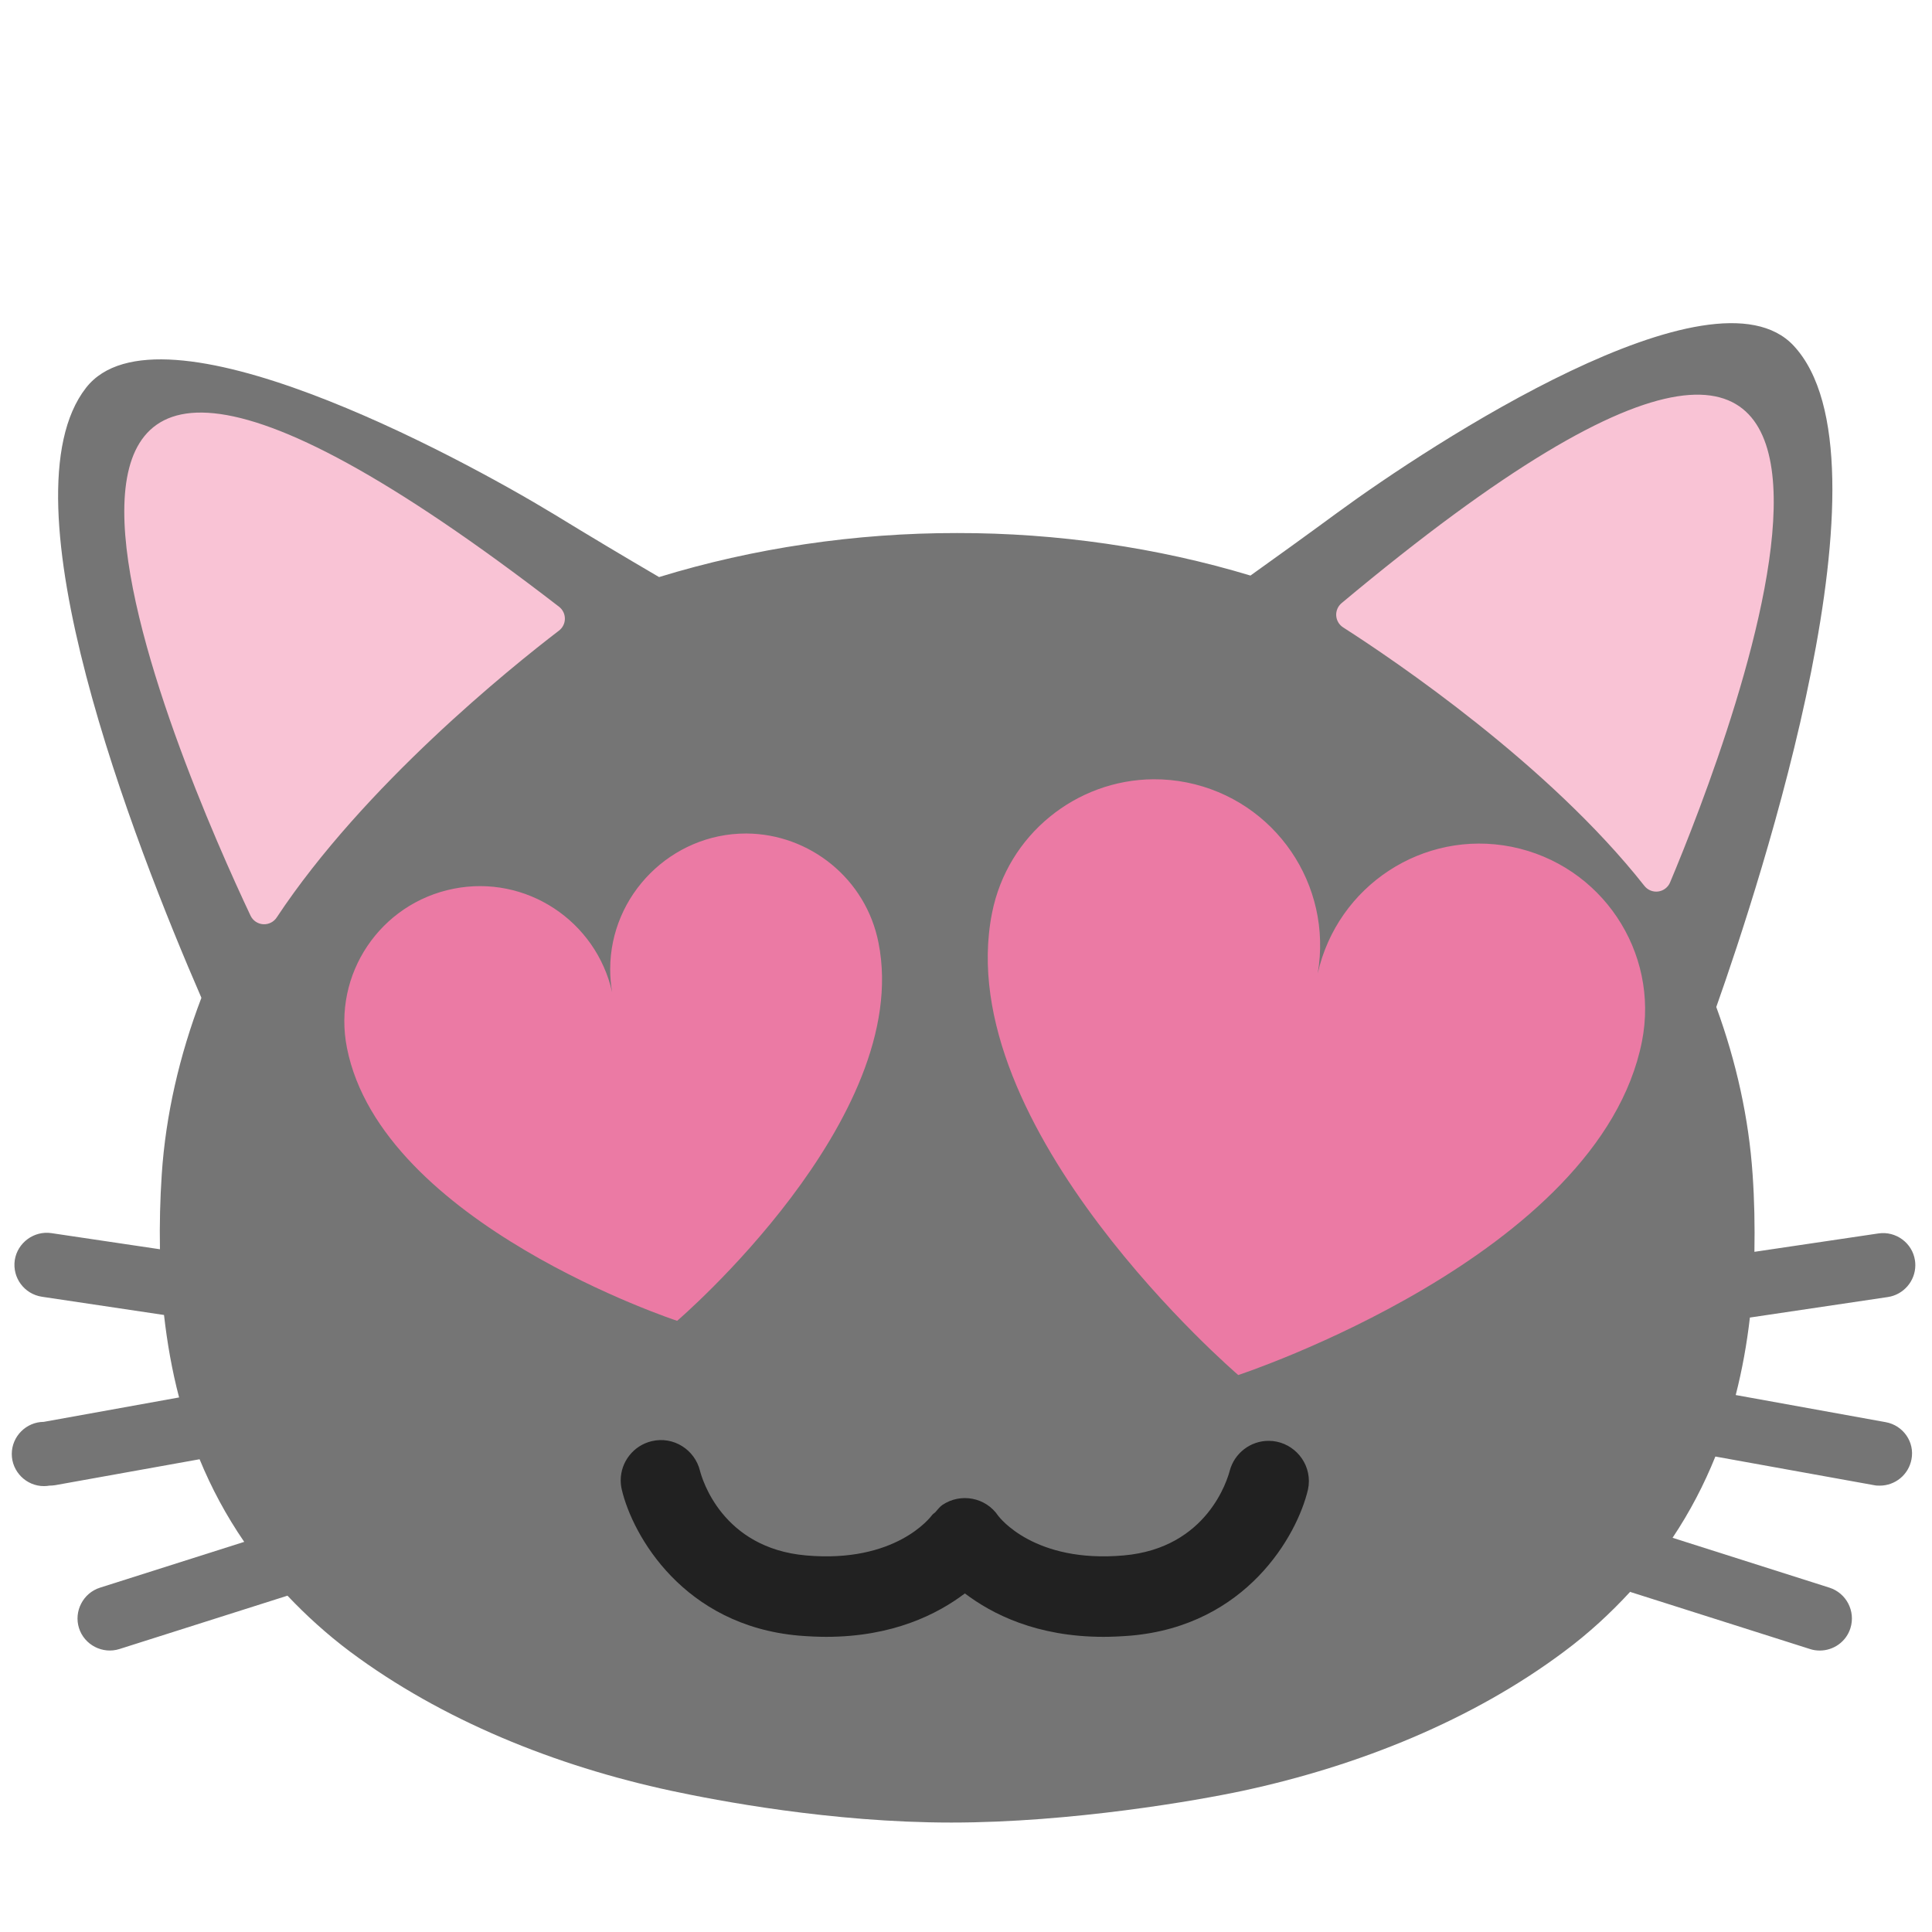
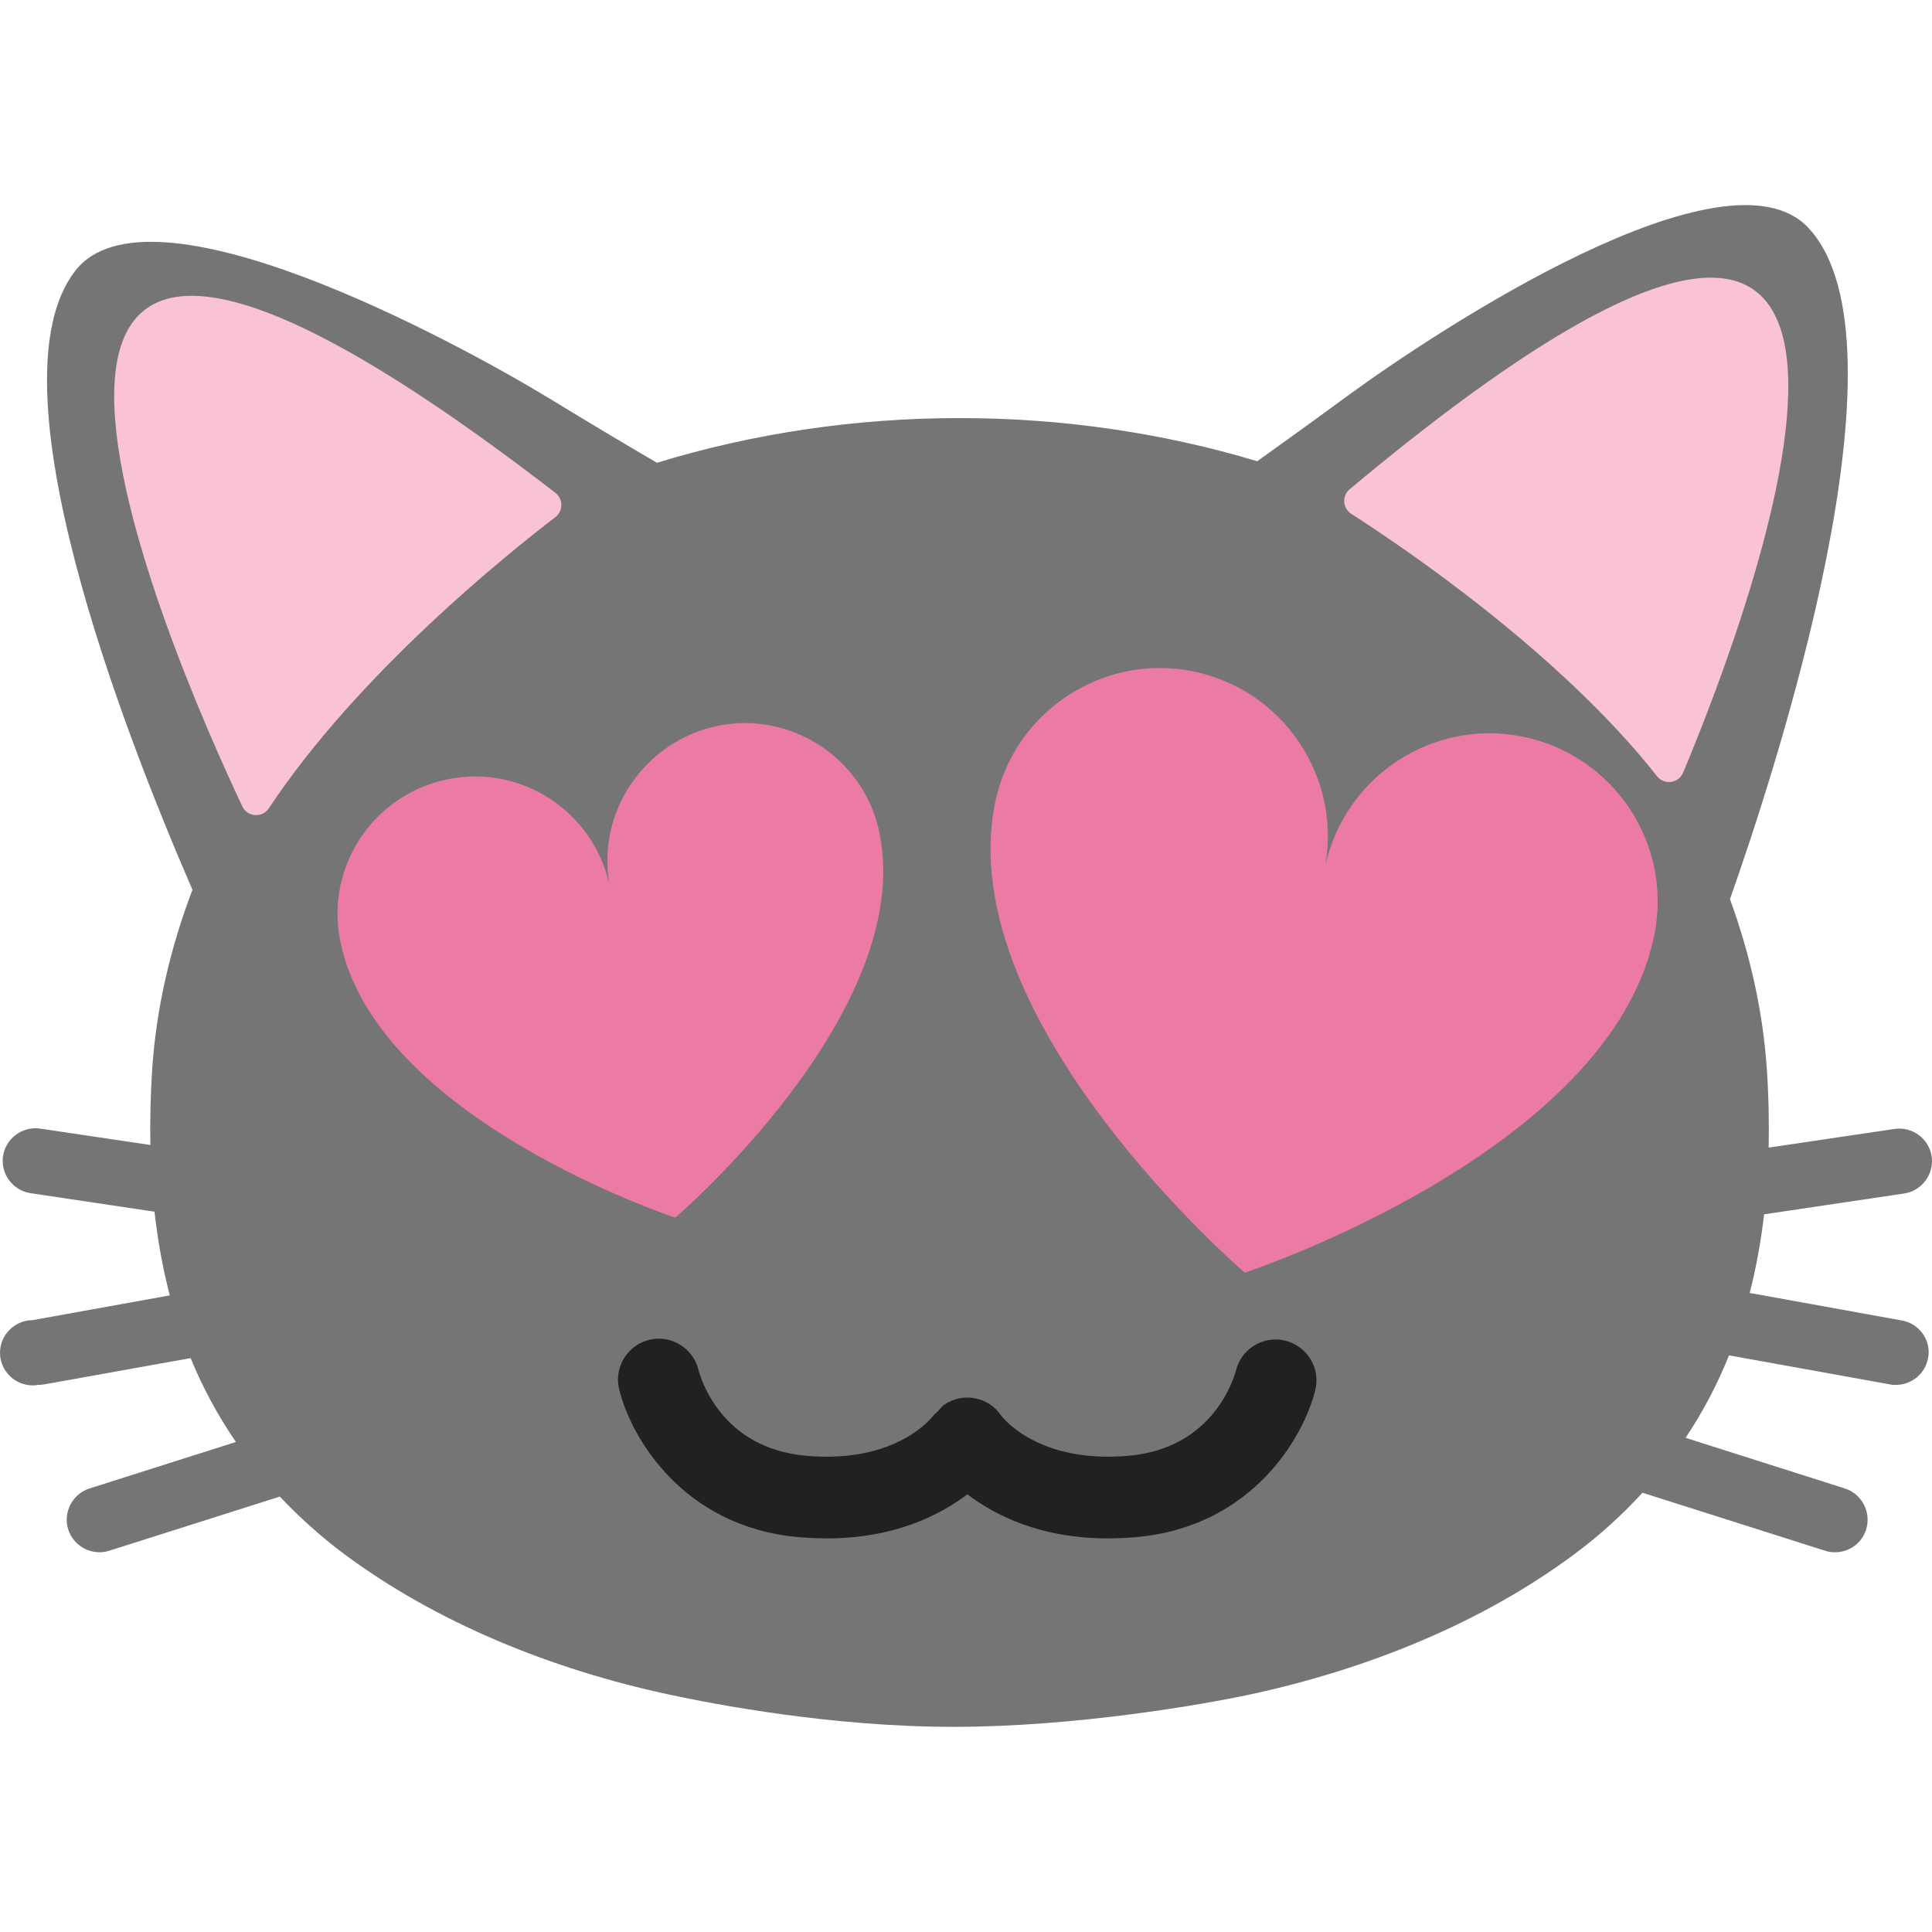
- <svg xmlns="http://www.w3.org/2000/svg" width="100%" height="100%" viewBox="0 0 534 534" version="1.1" xml:space="preserve" style="fill-rule:evenodd;clip-rule:evenodd;stroke-linejoin:round;stroke-miterlimit:2;">
-   <path d="M521.208,393.083l-41.458,-7.5c1.792,-7 3.083,-14.166 3.917,-21.416l38.125,-5.667c4.346,-0.645 7.598,-4.414 7.598,-8.808c-0,-0.441 -0.033,-0.881 -0.098,-1.317c-0.709,-4.833 -5.292,-8.167 -10.084,-7.458l-34.291,5.083c0.125,-7.125 -0,-14.208 -0.5,-21.375c-1.042,-15.5 -4.5,-31.125 -10.042,-46.292c12.25,-34.625 50.542,-151.541 21.375,-182.791c-22.25,-23.834 -100.25,27.208 -126,46.083c-9.25,6.792 -17.25,12.542 -24.125,17.458c-25.667,-7.75 -53.5,-11.791 -81.083,-11.75c-28.042,-0.041 -56.334,4.167 -82.375,12.167c-9.696,-5.668 -19.335,-11.433 -28.917,-17.292c-27.25,-16.541 -109.375,-60.708 -129.458,-35.041c-23.834,30.458 13.333,125.916 31.875,168.625c-6.084,15.958 -9.875,32.458 -10.959,48.791c-0.457,6.893 -0.624,13.802 -0.5,20.709l-30,-4.459c-4.791,-0.708 -9.375,2.625 -10.125,7.459c-0.708,4.875 2.625,9.375 7.5,10.125l33.75,5.041c0.875,7.709 2.209,15.334 4.167,22.792l-37.417,6.75c-4.851,0.028 -8.828,4.027 -8.828,8.879c0,4.871 4.009,8.879 8.88,8.879c0.513,0 1.026,-0.044 1.532,-0.133c0.5,-0 1.041,-0.042 1.583,-0.125l39.917,-7.167c3.25,7.917 7.333,15.542 12.333,22.834l-39.875,12.666c-4.647,1.481 -7.258,6.516 -5.792,11.167c1.477,4.65 6.516,7.263 11.167,5.792l46.458,-14.75c5.125,5.416 10.834,10.625 17.334,15.5c25.208,18.791 56.541,31.541 88.875,38.458c12.291,2.625 44,8.75 77.291,8.75c33.292,-0 68.125,-6.125 80.417,-8.75c32.292,-6.917 63.667,-19.625 88.875,-38.458c6.958,-5.167 12.958,-10.75 18.333,-16.584c0.084,0.042 0.167,0.125 0.25,0.125l49.459,15.709c0.875,0.291 1.791,0.416 2.708,0.416c3.75,0 7.292,-2.416 8.458,-6.208c1.459,-4.667 -1.125,-9.667 -5.791,-11.167l-43.375,-13.791c4.791,-7.167 8.708,-14.709 11.833,-22.459l43.875,7.917c0.542,0.125 1.042,0.125 1.583,0.125c4.209,-0 7.959,-3 8.75,-7.292c0.917,-4.75 -2.291,-9.375 -7.125,-10.25Z" style="fill:#757575;fill-rule:nonzero;" />
-   <path d="M361.523,411.708c-3,12.75 -17.042,37.584 -48.958,40.375c-2.625,0.209 -5.125,0.334 -7.542,0.334c-18.5,-0 -30.792,-6.292 -38.333,-12c-7.542,5.708 -19.875,12 -38.334,12c-2.416,-0 -4.916,-0.125 -7.541,-0.334c-31.875,-2.791 -45.959,-27.625 -48.959,-40.375c-0.196,-0.833 -0.294,-1.687 -0.294,-2.543c-0,-5.149 3.573,-9.657 8.586,-10.832c5.958,-1.416 11.875,2.292 13.333,8.209c0.584,2.25 6.125,21.333 29.292,23.375c24.792,2.208 34.417,-10.584 34.833,-11.125c0.25,-0.375 0.667,-0.542 0.959,-0.875c0.625,-0.667 1.125,-1.417 1.916,-1.959c5.084,-3.416 12,-2.083 15.417,3c0.292,0.375 9.917,13.167 34.708,10.959c23.209,-2.042 28.709,-21.209 29.292,-23.417c1.295,-4.854 5.725,-8.257 10.749,-8.257c6.103,0 11.125,5.022 11.125,11.125c-0,0.787 -0.084,1.571 -0.249,2.34Z" style="fill:#212121;fill-rule:nonzero;" />
-   <path d="M206.35,230.379c-0.058,-0 -0.117,-0 -0.175,-0c-20.583,-0 -37.521,16.937 -37.521,37.521c0,2.136 0.183,4.269 0.546,6.375c-4.454,-19.787 -23.812,-32.6 -43.817,-28.633c-20.32,4.021 -33.516,23.7 -29.491,43.97c9.6,48.638 91.271,75.459 91.271,75.459c-0,-0 65.312,-55.888 55.658,-104.471c-3.471,-17.737 -19.05,-30.1 -36.471,-30.221Zm112.454,-14.991c-21.291,0.145 -40.3,15.258 -44.604,36.945c-11.8,59.405 68.054,127.725 68.054,127.725c0,0 99.854,-32.85 111.588,-92.25c4.854,-24.72 -11.209,-48.779 -36.059,-53.762c-24.458,-4.85 -48.125,10.817 -53.57,35.012c4.2,-24.458 -11.734,-47.87 -36.188,-52.787c-3.036,-0.606 -6.125,-0.902 -9.221,-0.883Z" style="fill:#eb7aa4;fill-rule:nonzero;" />
-   <path d="M76.509,253.544c-0.81,1.27 -2.245,2.003 -3.75,1.914c-1.504,-0.09 -2.843,-0.987 -3.497,-2.344c-18.507,-39.191 -103.004,-230.722 85.252,-85.416c1.031,0.796 1.63,2.028 1.619,3.331c-0.011,1.302 -0.63,2.524 -1.673,3.304c-13.296,10.175 -53.797,42.74 -77.951,79.211Zm377.956,-8.743c0.894,1.178 2.347,1.791 3.815,1.612c1.467,-0.18 2.729,-1.127 3.313,-2.485c16.194,-38.567 90.141,-228.453 -90.782,-77.224c-1.023,0.856 -1.575,2.151 -1.483,3.482c0.092,1.331 0.816,2.538 1.948,3.246c14.275,9.151 56.812,37.907 83.189,71.369Z" style="fill:#f9c3d5;" />
+ <svg xmlns="http://www.w3.org/2000/svg" clip-rule="evenodd" fill-rule="evenodd" stroke-linejoin="round" stroke-miterlimit="2" version="1.1" viewBox="0 0 128 128" xml:space="preserve">
+   <g transform="matrix(.24328 0 0 .24328 -.79189 -8.1425)">
+     <g fill-rule="nonzero">
+       <path d="m521.21 393.08-41.458-7.5c1.792-7 3.083-14.166 3.917-21.416l38.125-5.667c4.346-0.645 7.598-4.414 7.598-8.808 0-0.441-0.033-0.881-0.098-1.317-0.709-4.833-5.292-8.167-10.084-7.458l-34.291 5.083c0.125-7.125 0-14.208-0.5-21.375-1.042-15.5-4.5-31.125-10.042-46.292 12.25-34.625 50.542-151.54 21.375-182.79-22.25-23.834-100.25 27.208-126 46.083-9.25 6.792-17.25 12.542-24.125 17.458-25.667-7.75-53.5-11.791-81.083-11.75-28.042-0.041-56.334 4.167-82.375 12.167-9.696-5.668-19.335-11.433-28.917-17.292-27.25-16.541-109.38-60.708-129.46-35.041-23.834 30.458 13.333 125.92 31.875 168.62-6.084 15.958-9.875 32.458-10.959 48.791-0.457 6.893-0.624 13.802-0.5 20.709l-30-4.459c-4.791-0.708-9.375 2.625-10.125 7.459-0.708 4.875 2.625 9.375 7.5 10.125l33.75 5.041c0.875 7.709 2.209 15.334 4.167 22.792l-37.417 6.75c-4.851 0.028-8.828 4.027-8.828 8.879 0 4.871 4.009 8.879 8.88 8.879 0.513 0 1.026-0.044 1.532-0.133 0.5 0 1.041-0.042 1.583-0.125l39.917-7.167c3.25 7.917 7.333 15.542 12.333 22.834l-39.875 12.666c-4.647 1.481-7.258 6.516-5.792 11.167 1.477 4.65 6.516 7.263 11.167 5.792l46.458-14.75c5.125 5.416 10.834 10.625 17.334 15.5 25.208 18.791 56.541 31.541 88.875 38.458 12.291 2.625 44 8.75 77.291 8.75 33.292 0 68.125-6.125 80.417-8.75 32.292-6.917 63.667-19.625 88.875-38.458 6.958-5.167 12.958-10.75 18.333-16.584 0.084 0.042 0.167 0.125 0.25 0.125l49.459 15.709c0.875 0.291 1.791 0.416 2.708 0.416 3.75 0 7.292-2.416 8.458-6.208 1.459-4.667-1.125-9.667-5.791-11.167l-43.375-13.791c4.791-7.167 8.708-14.709 11.833-22.459l43.875 7.917c0.542 0.125 1.042 0.125 1.583 0.125 4.209 0 7.959-3 8.75-7.292 0.917-4.75-2.291-9.375-7.125-10.25z" fill="#757575" />
+       <path d="m361.52 411.71c-3 12.75-17.042 37.584-48.958 40.375-2.625 0.209-5.125 0.334-7.542 0.334-18.5 0-30.792-6.292-38.333-12-7.542 5.708-19.875 12-38.334 12-2.416 0-4.916-0.125-7.541-0.334-31.875-2.791-45.959-27.625-48.959-40.375-0.196-0.833-0.294-1.687-0.294-2.543 0-5.149 3.573-9.657 8.586-10.832 5.958-1.416 11.875 2.292 13.333 8.209 0.584 2.25 6.125 21.333 29.292 23.375 24.792 2.208 34.417-10.584 34.833-11.125 0.25-0.375 0.667-0.542 0.959-0.875 0.625-0.667 1.125-1.417 1.916-1.959 5.084-3.416 12-2.083 15.417 3 0.292 0.375 9.917 13.167 34.708 10.959 23.209-2.042 28.709-21.209 29.292-23.417 1.295-4.854 5.725-8.257 10.749-8.257 6.103 0 11.125 5.022 11.125 11.125 0 0.787-0.084 1.571-0.249 2.34z" fill="#212121" />
+       <path d="m206.35 230.38h-0.175c-20.583 0-37.521 16.937-37.521 37.521 0 2.136 0.183 4.269 0.546 6.375-4.454-19.787-23.812-32.6-43.817-28.633-20.32 4.021-33.516 23.7-29.491 43.97 9.6 48.638 91.271 75.459 91.271 75.459s65.312-55.888 55.658-104.47c-3.471-17.737-19.05-30.1-36.471-30.221zm112.45-14.991c-21.291 0.145-40.3 15.258-44.604 36.945-11.8 59.405 68.054 127.72 68.054 127.72s99.854-32.85 111.59-92.25c4.854-24.72-11.209-48.779-36.059-53.762-24.458-4.85-48.125 10.817-53.57 35.012 4.2-24.458-11.734-47.87-36.188-52.787-3.036-0.606-6.125-0.902-9.221-0.883z" fill="#eb7aa4" />
+     </g>
+     <path d="m76.509 253.54c-0.81 1.27-2.245 2.003-3.75 1.914-1.504-0.09-2.843-0.987-3.497-2.344-18.507-39.191-103-230.72 85.252-85.416 1.031 0.796 1.63 2.028 1.619 3.331-0.011 1.302-0.63 2.524-1.673 3.304-13.296 10.175-53.797 42.74-77.951 79.211zm377.96-8.743c0.894 1.178 2.347 1.791 3.815 1.612 1.467-0.18 2.729-1.127 3.313-2.485 16.194-38.567 90.141-228.45-90.782-77.224-1.023 0.856-1.575 2.151-1.483 3.482s0.816 2.538 1.948 3.246c14.275 9.151 56.812 37.907 83.189 71.369z" fill="#f9c3d5" />
+   </g>
</svg>
